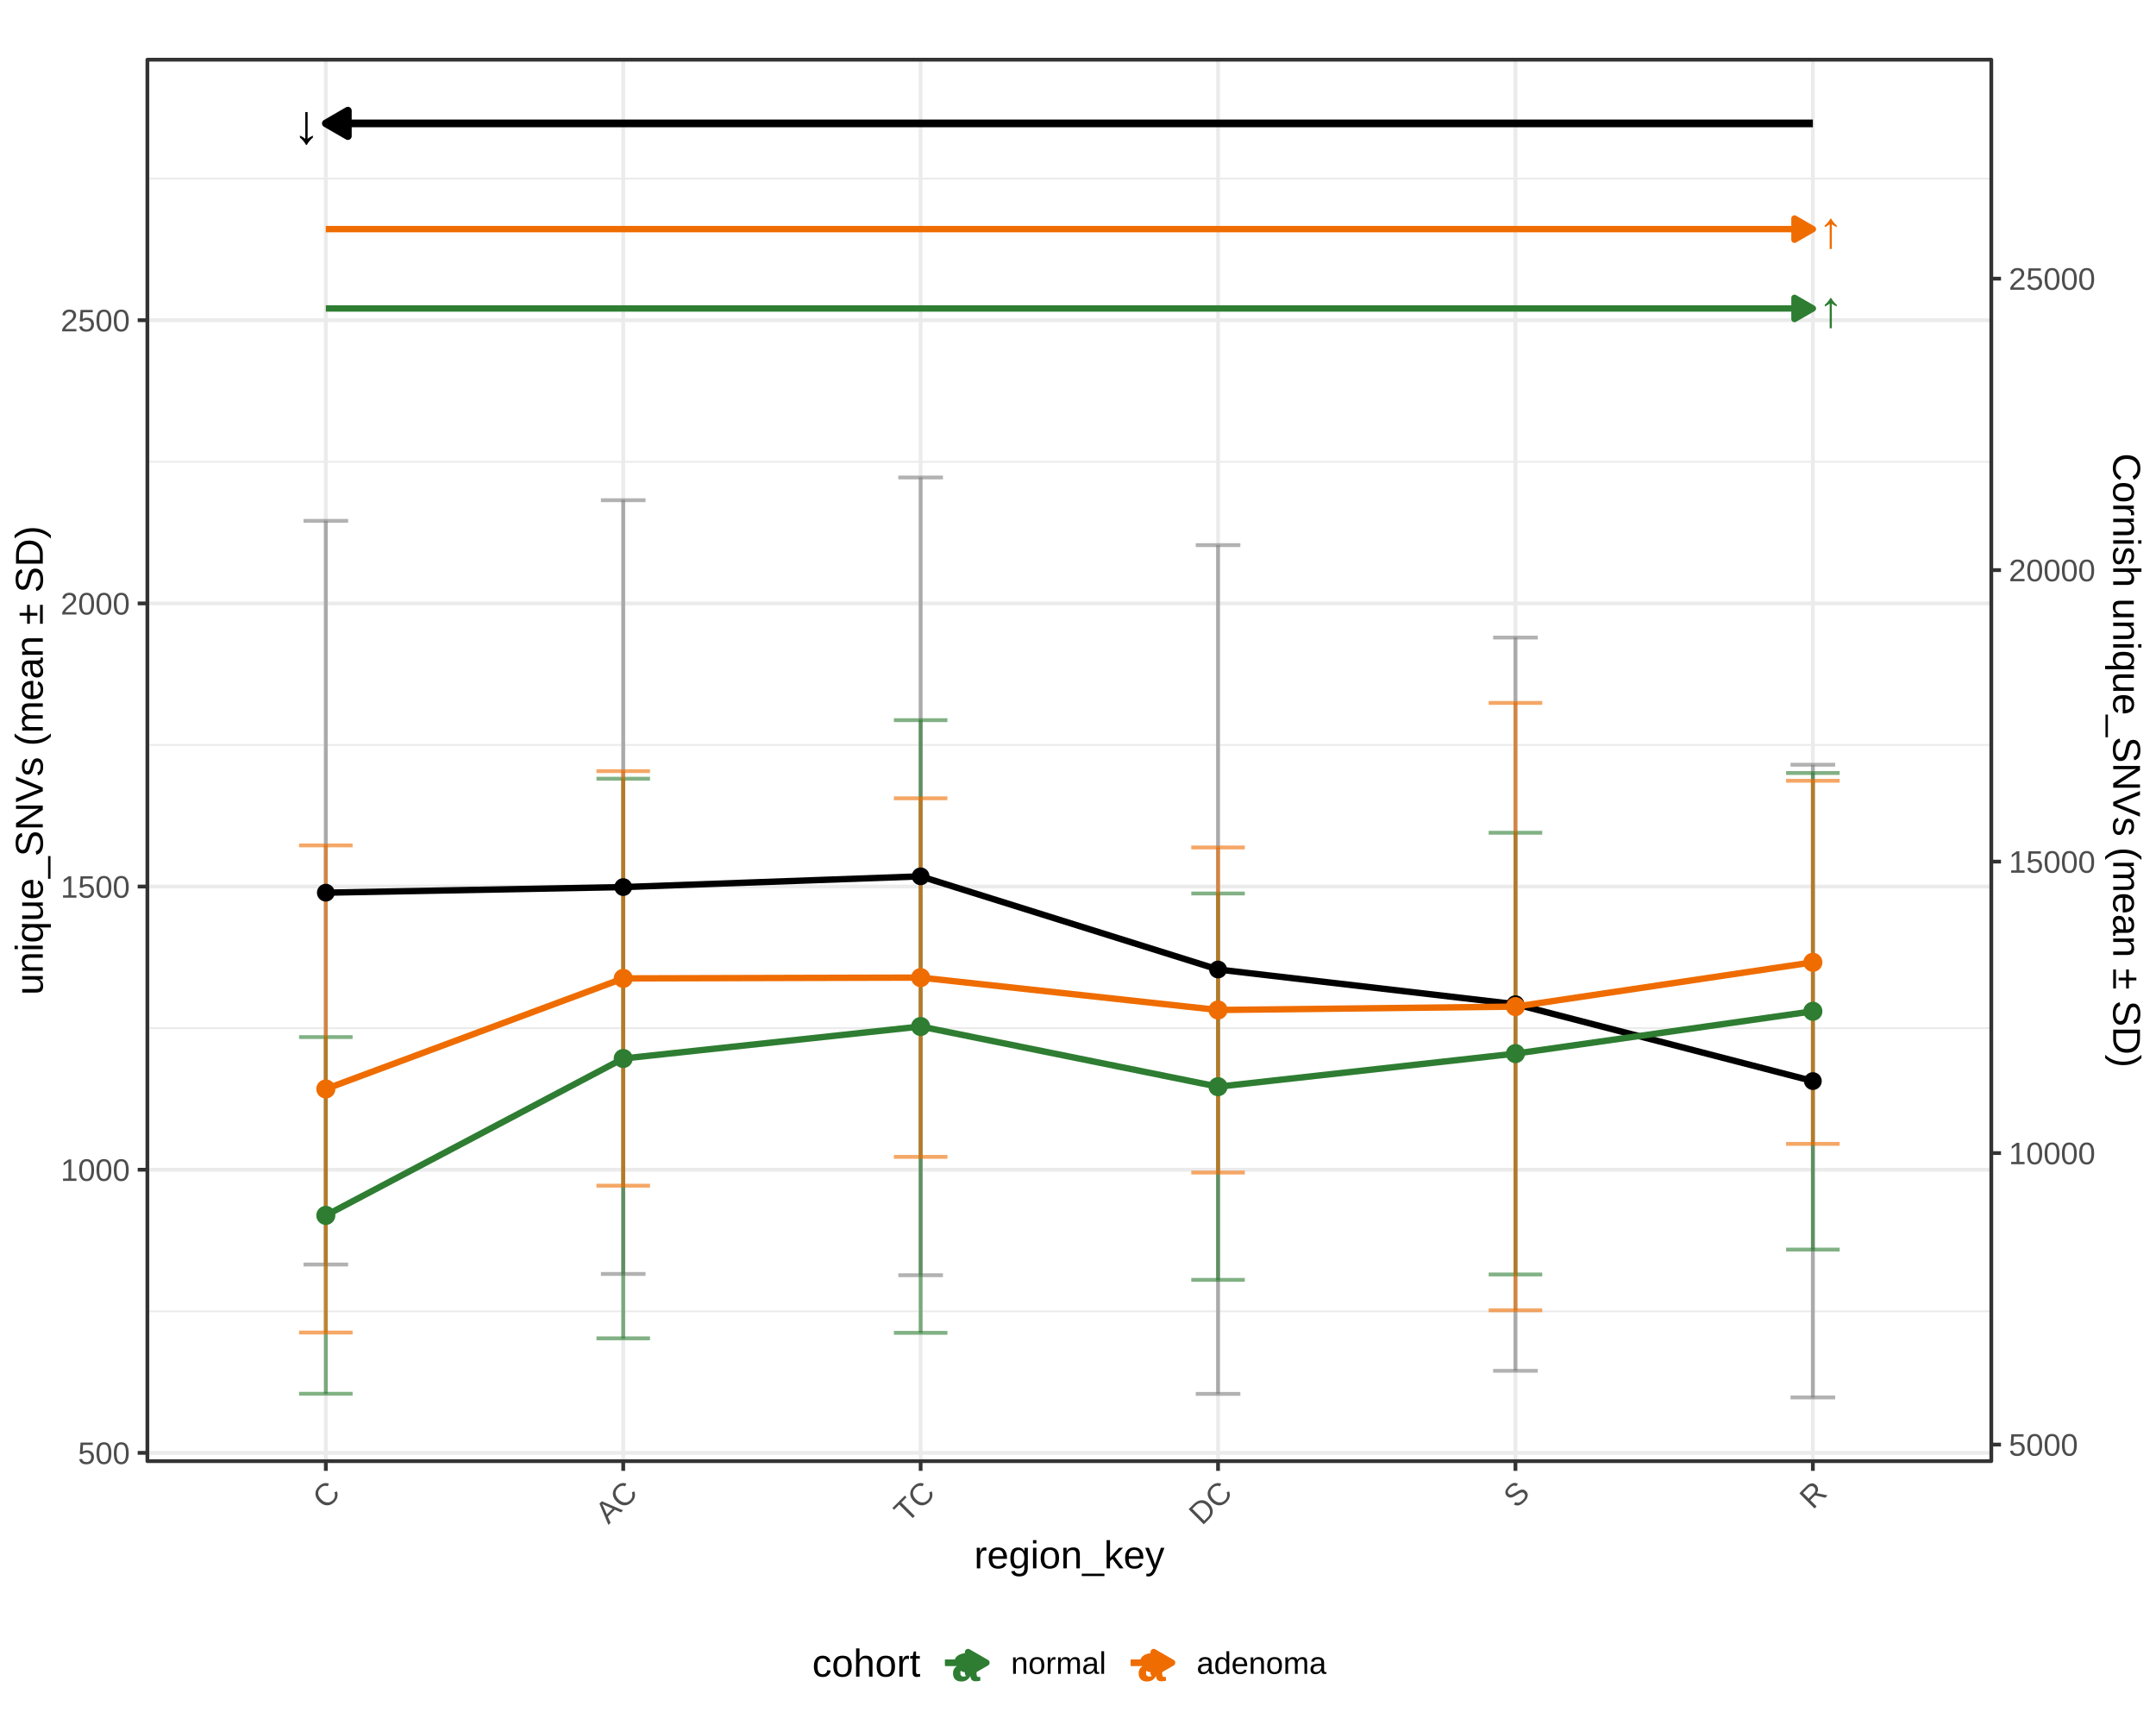
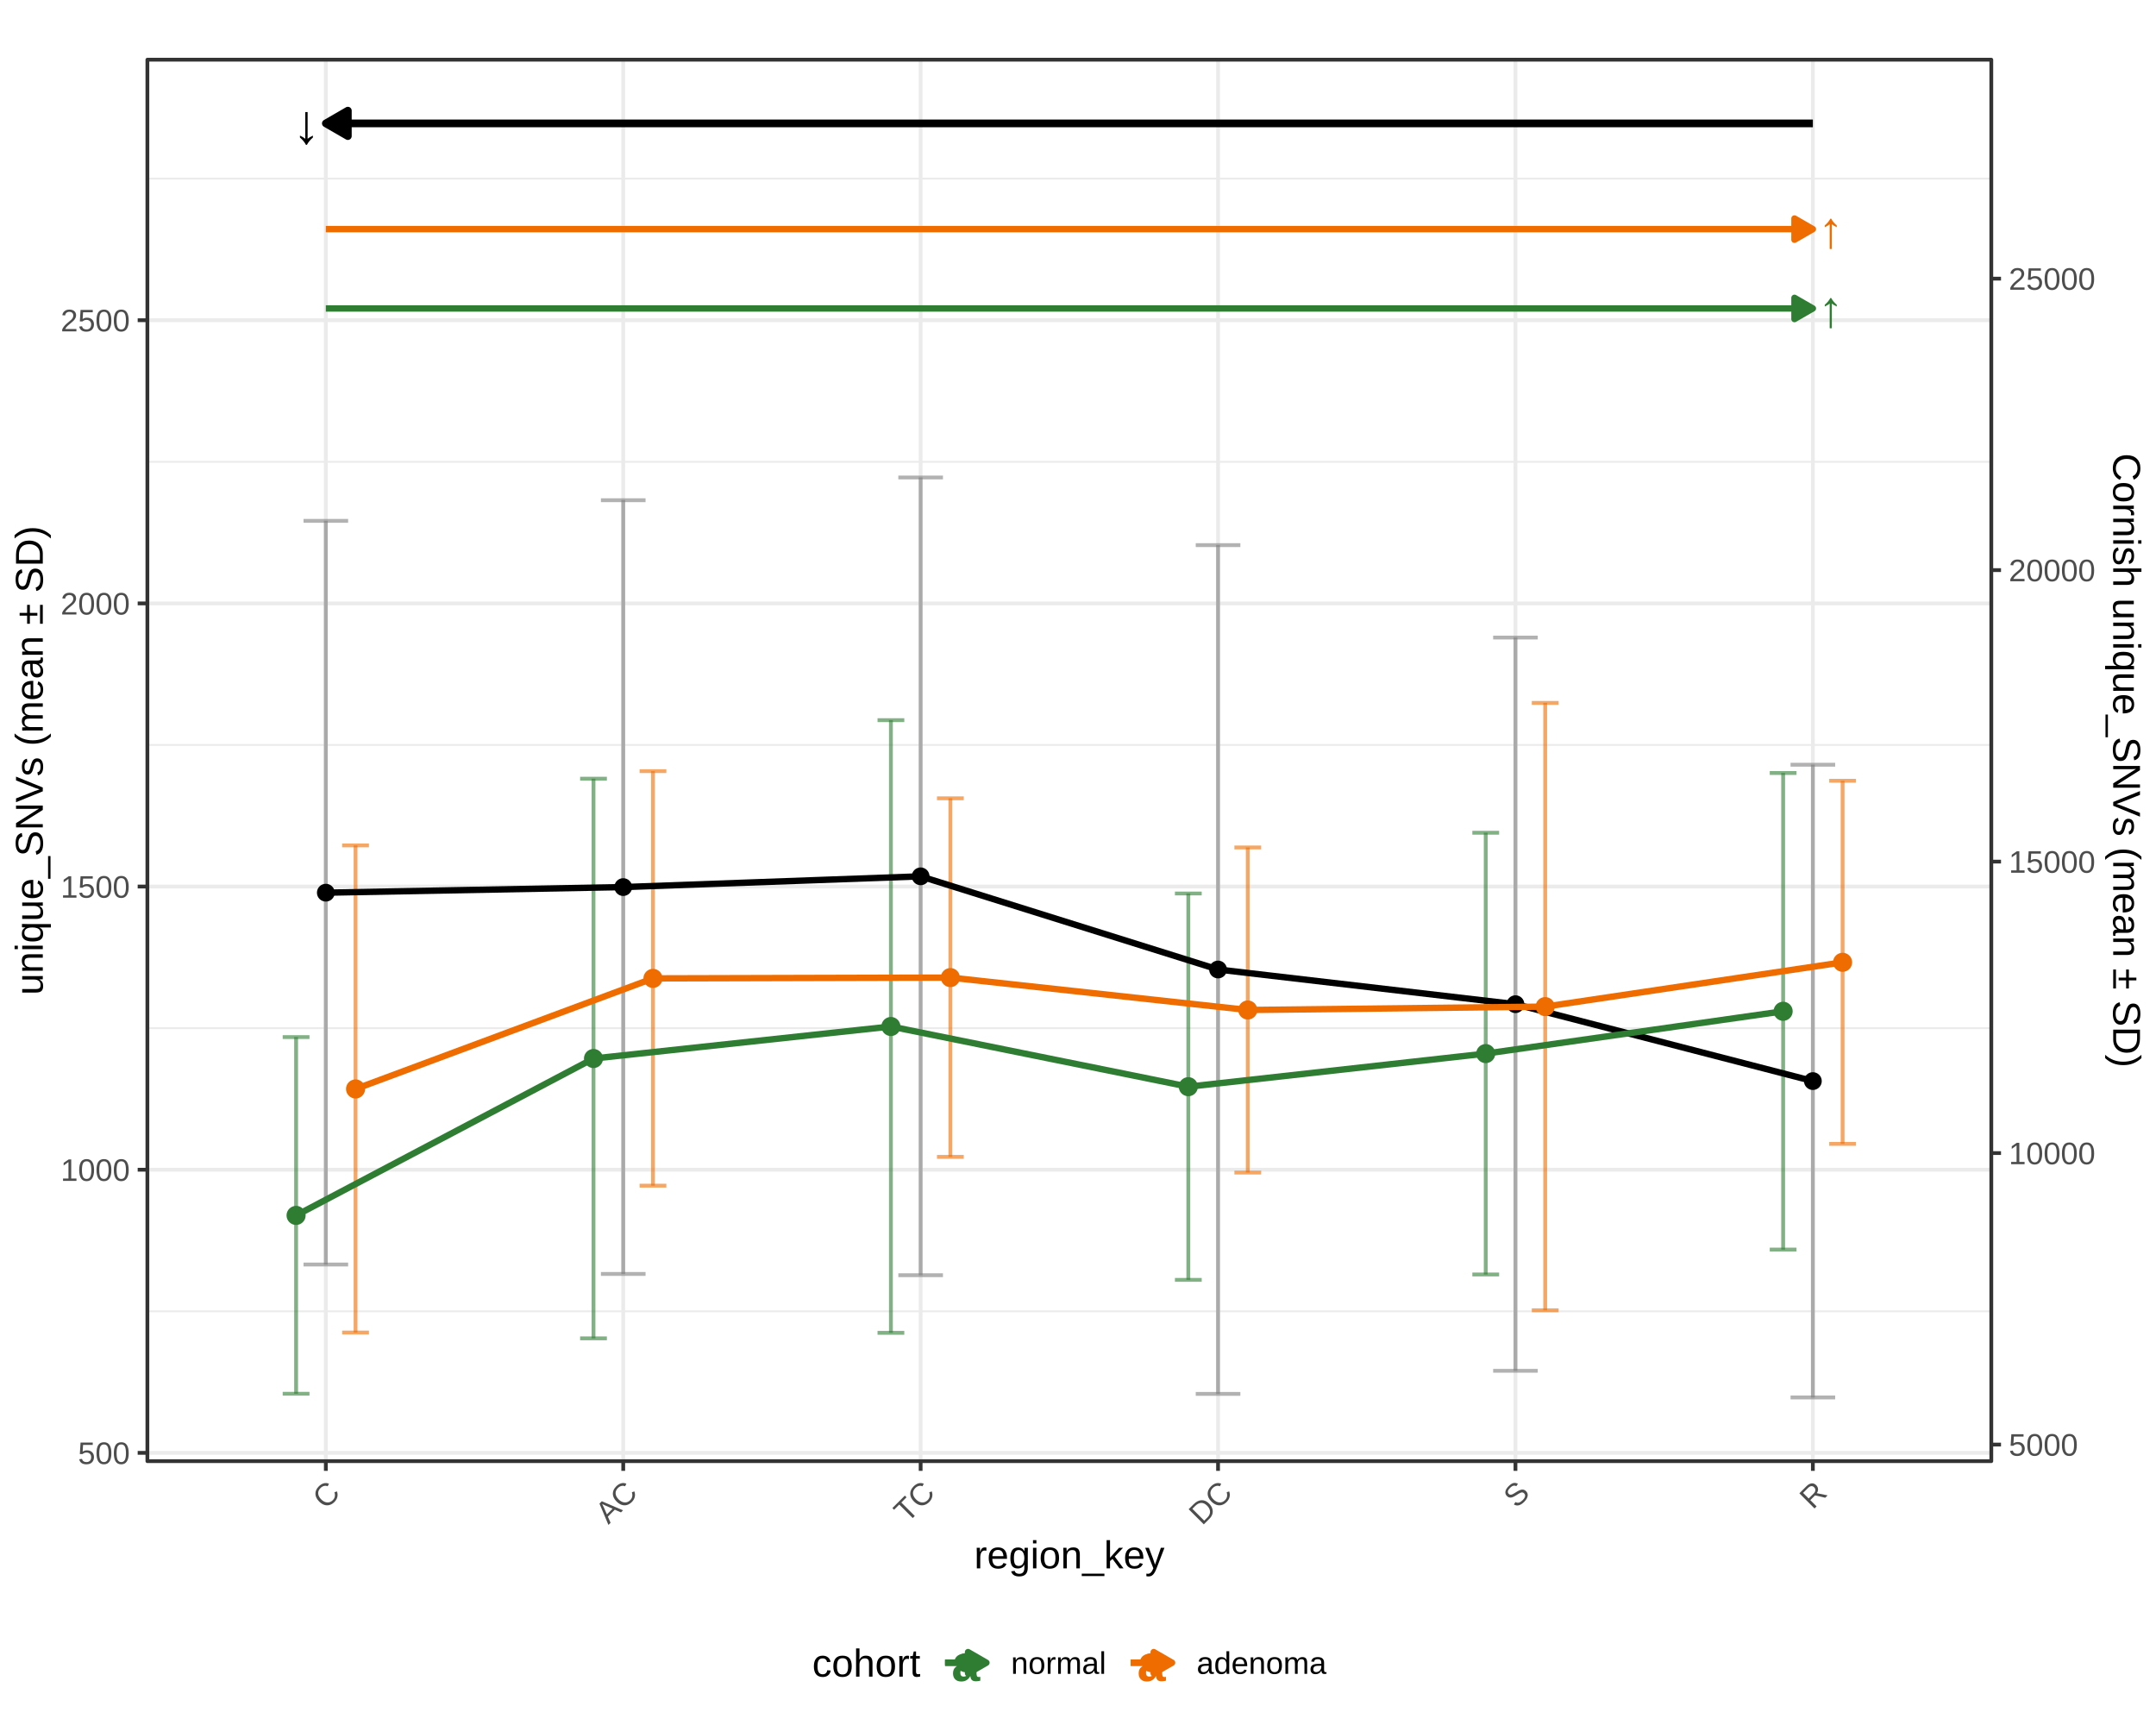
<svg xmlns="http://www.w3.org/2000/svg" width="720.00pt" height="576.00pt" viewBox="0 0 720.00 576.00">
  <g class="svglite">
    <defs>
      <style type="text/css">
    .svglite line, .svglite polyline, .svglite polygon, .svglite path, .svglite rect, .svglite circle {
      fill: none;
      stroke: #000000;
      stroke-linecap: round;
      stroke-linejoin: round;
      stroke-miterlimit: 10.00;
    }
    .svglite text {
      white-space: pre;
    }
    .svglite g.glyphgroup path {
      fill: inherit;
      stroke: none;
    }
  </style>
    </defs>
    <rect width="100%" height="100%" style="stroke: none; fill: #FFFFFF;" />
    <defs>
      <clipPath id="cpMC4wMHw3MjAuMDB8MC4wMHw1NzYuMDA=">
        <rect x="0.00" y="0.00" width="720.00" height="576.00" />
      </clipPath>
    </defs>
    <g clip-path="url(#cpMC4wMHw3MjAuMDB8MC4wMHw1NzYuMDA=)">
      <rect x="0.00" y="0.00" width="720.00" height="576.00" style="stroke-width: 1.26; stroke: #FFFFFF; fill: #FFFFFF;" />
      <rect x="49.22" y="19.93" width="615.78" height="467.97" style="stroke-width: 1.26; stroke: none; fill: #FFFFFF;" />
      <polyline points="49.22,437.86 665.00,437.86 " style="stroke-width: 0.63; stroke: #EBEBEB; stroke-linecap: butt;" />
      <polyline points="49.22,343.30 665.00,343.30 " style="stroke-width: 0.63; stroke: #EBEBEB; stroke-linecap: butt;" />
      <polyline points="49.22,248.75 665.00,248.75 " style="stroke-width: 0.63; stroke: #EBEBEB; stroke-linecap: butt;" />
      <polyline points="49.22,154.20 665.00,154.20 " style="stroke-width: 0.63; stroke: #EBEBEB; stroke-linecap: butt;" />
      <polyline points="49.22,59.65 665.00,59.65 " style="stroke-width: 0.63; stroke: #EBEBEB; stroke-linecap: butt;" />
      <polyline points="49.22,485.13 665.00,485.13 " style="stroke-width: 1.26; stroke: #EBEBEB; stroke-linecap: butt;" />
      <polyline points="49.22,390.58 665.00,390.58 " style="stroke-width: 1.26; stroke: #EBEBEB; stroke-linecap: butt;" />
      <polyline points="49.22,296.03 665.00,296.03 " style="stroke-width: 1.26; stroke: #EBEBEB; stroke-linecap: butt;" />
      <polyline points="49.22,201.48 665.00,201.48 " style="stroke-width: 1.26; stroke: #EBEBEB; stroke-linecap: butt;" />
      <polyline points="49.22,106.92 665.00,106.92 " style="stroke-width: 1.26; stroke: #EBEBEB; stroke-linecap: butt;" />
      <polyline points="108.81,487.90 108.81,19.93 " style="stroke-width: 1.26; stroke: #EBEBEB; stroke-linecap: butt;" />
      <polyline points="208.13,487.90 208.13,19.93 " style="stroke-width: 1.26; stroke: #EBEBEB; stroke-linecap: butt;" />
      <polyline points="307.45,487.90 307.45,19.93 " style="stroke-width: 1.26; stroke: #EBEBEB; stroke-linecap: butt;" />
      <polyline points="406.77,487.90 406.77,19.93 " style="stroke-width: 1.26; stroke: #EBEBEB; stroke-linecap: butt;" />
      <polyline points="506.09,487.90 506.09,19.93 " style="stroke-width: 1.26; stroke: #EBEBEB; stroke-linecap: butt;" />
      <polyline points="605.41,487.90 605.41,19.93 " style="stroke-width: 1.26; stroke: #EBEBEB; stroke-linecap: butt;" />
      <polyline points="101.36,173.92 116.26,173.92 " style="stroke-width: 1.28; stroke: #7F7F7F; stroke-opacity: 0.60; stroke-linecap: butt;" />
      <polyline points="108.81,173.92 108.81,422.23 " style="stroke-width: 1.28; stroke: #7F7F7F; stroke-opacity: 0.60; stroke-linecap: butt;" />
      <polyline points="101.36,422.23 116.26,422.23 " style="stroke-width: 1.28; stroke: #7F7F7F; stroke-opacity: 0.60; stroke-linecap: butt;" />
      <polyline points="200.68,167.03 215.58,167.03 " style="stroke-width: 1.28; stroke: #7F7F7F; stroke-opacity: 0.60; stroke-linecap: butt;" />
      <polyline points="208.13,167.03 208.13,425.38 " style="stroke-width: 1.28; stroke: #7F7F7F; stroke-opacity: 0.60; stroke-linecap: butt;" />
      <polyline points="200.68,425.38 215.58,425.38 " style="stroke-width: 1.28; stroke: #7F7F7F; stroke-opacity: 0.60; stroke-linecap: butt;" />
      <polyline points="300.00,159.44 314.90,159.44 " style="stroke-width: 1.28; stroke: #7F7F7F; stroke-opacity: 0.60; stroke-linecap: butt;" />
      <polyline points="307.45,159.44 307.45,425.81 " style="stroke-width: 1.28; stroke: #7F7F7F; stroke-opacity: 0.60; stroke-linecap: butt;" />
      <polyline points="300.00,425.81 314.90,425.81 " style="stroke-width: 1.28; stroke: #7F7F7F; stroke-opacity: 0.60; stroke-linecap: butt;" />
      <polyline points="399.32,182.02 414.22,182.02 " style="stroke-width: 1.28; stroke: #7F7F7F; stroke-opacity: 0.60; stroke-linecap: butt;" />
      <polyline points="406.77,182.02 406.77,465.44 " style="stroke-width: 1.28; stroke: #7F7F7F; stroke-opacity: 0.60; stroke-linecap: butt;" />
      <polyline points="399.32,465.44 414.22,465.44 " style="stroke-width: 1.28; stroke: #7F7F7F; stroke-opacity: 0.60; stroke-linecap: butt;" />
      <polyline points="498.64,212.89 513.54,212.89 " style="stroke-width: 1.28; stroke: #7F7F7F; stroke-opacity: 0.60; stroke-linecap: butt;" />
      <polyline points="506.09,212.89 506.09,457.73 " style="stroke-width: 1.28; stroke: #7F7F7F; stroke-opacity: 0.60; stroke-linecap: butt;" />
      <polyline points="498.64,457.73 513.54,457.73 " style="stroke-width: 1.28; stroke: #7F7F7F; stroke-opacity: 0.60; stroke-linecap: butt;" />
      <polyline points="597.96,255.35 612.86,255.35 " style="stroke-width: 1.28; stroke: #7F7F7F; stroke-opacity: 0.60; stroke-linecap: butt;" />
      <polyline points="605.41,255.35 605.41,466.63 " style="stroke-width: 1.28; stroke: #7F7F7F; stroke-opacity: 0.60; stroke-linecap: butt;" />
      <polyline points="597.96,466.63 612.86,466.63 " style="stroke-width: 1.28; stroke: #7F7F7F; stroke-opacity: 0.60; stroke-linecap: butt;" />
-       <polyline points="99.87,346.29 117.75,346.29 " style="stroke-width: 1.28; stroke: #2E7D32; stroke-opacity: 0.60; stroke-linecap: butt;" />
-       <polyline points="108.81,346.29 108.81,465.39 " style="stroke-width: 1.28; stroke: #2E7D32; stroke-opacity: 0.60; stroke-linecap: butt;" />
-       <polyline points="99.87,465.39 117.75,465.39 " style="stroke-width: 1.28; stroke: #2E7D32; stroke-opacity: 0.60; stroke-linecap: butt;" />
-       <polyline points="99.87,282.30 117.75,282.30 " style="stroke-width: 1.28; stroke: #EF6C00; stroke-opacity: 0.60; stroke-linecap: butt;" />
-       <polyline points="108.81,282.30 108.81,444.95 " style="stroke-width: 1.28; stroke: #EF6C00; stroke-opacity: 0.60; stroke-linecap: butt;" />
-       <polyline points="99.87,444.95 117.75,444.95 " style="stroke-width: 1.28; stroke: #EF6C00; stroke-opacity: 0.60; stroke-linecap: butt;" />
-       <polyline points="199.19,260.02 217.07,260.02 " style="stroke-width: 1.28; stroke: #2E7D32; stroke-opacity: 0.60; stroke-linecap: butt;" />
-       <polyline points="208.13,260.02 208.13,446.89 " style="stroke-width: 1.28; stroke: #2E7D32; stroke-opacity: 0.60; stroke-linecap: butt;" />
-       <polyline points="199.19,446.89 217.07,446.89 " style="stroke-width: 1.28; stroke: #2E7D32; stroke-opacity: 0.60; stroke-linecap: butt;" />
-       <polyline points="199.19,257.49 217.07,257.49 " style="stroke-width: 1.28; stroke: #EF6C00; stroke-opacity: 0.60; stroke-linecap: butt;" />
-       <polyline points="208.13,257.49 208.13,395.91 " style="stroke-width: 1.28; stroke: #EF6C00; stroke-opacity: 0.60; stroke-linecap: butt;" />
-       <polyline points="199.19,395.91 217.07,395.91 " style="stroke-width: 1.28; stroke: #EF6C00; stroke-opacity: 0.60; stroke-linecap: butt;" />
-       <polyline points="298.51,240.47 316.39,240.47 " style="stroke-width: 1.28; stroke: #2E7D32; stroke-opacity: 0.60; stroke-linecap: butt;" />
-       <polyline points="307.45,240.47 307.45,445.04 " style="stroke-width: 1.28; stroke: #2E7D32; stroke-opacity: 0.60; stroke-linecap: butt;" />
-       <polyline points="298.51,445.04 316.39,445.04 " style="stroke-width: 1.28; stroke: #2E7D32; stroke-opacity: 0.60; stroke-linecap: butt;" />
-       <polyline points="298.51,266.56 316.39,266.56 " style="stroke-width: 1.28; stroke: #EF6C00; stroke-opacity: 0.60; stroke-linecap: butt;" />
-       <polyline points="307.45,266.56 307.45,386.30 " style="stroke-width: 1.28; stroke: #EF6C00; stroke-opacity: 0.60; stroke-linecap: butt;" />
-       <polyline points="298.51,386.30 316.39,386.30 " style="stroke-width: 1.28; stroke: #EF6C00; stroke-opacity: 0.60; stroke-linecap: butt;" />
-       <polyline points="397.83,298.35 415.71,298.35 " style="stroke-width: 1.28; stroke: #2E7D32; stroke-opacity: 0.60; stroke-linecap: butt;" />
-       <polyline points="406.77,298.35 406.77,427.36 " style="stroke-width: 1.28; stroke: #2E7D32; stroke-opacity: 0.60; stroke-linecap: butt;" />
-       <polyline points="397.83,427.36 415.71,427.36 " style="stroke-width: 1.28; stroke: #2E7D32; stroke-opacity: 0.60; stroke-linecap: butt;" />
-       <polyline points="397.83,282.98 415.71,282.98 " style="stroke-width: 1.28; stroke: #EF6C00; stroke-opacity: 0.60; stroke-linecap: butt;" />
-       <polyline points="406.77,282.98 406.77,391.53 " style="stroke-width: 1.28; stroke: #EF6C00; stroke-opacity: 0.60; stroke-linecap: butt;" />
-       <polyline points="397.83,391.53 415.71,391.53 " style="stroke-width: 1.28; stroke: #EF6C00; stroke-opacity: 0.60; stroke-linecap: butt;" />
-       <polyline points="497.15,278.06 515.03,278.06 " style="stroke-width: 1.28; stroke: #2E7D32; stroke-opacity: 0.60; stroke-linecap: butt;" />
-       <polyline points="506.09,278.06 506.09,425.56 " style="stroke-width: 1.28; stroke: #2E7D32; stroke-opacity: 0.60; stroke-linecap: butt;" />
-       <polyline points="497.15,425.56 515.03,425.56 " style="stroke-width: 1.28; stroke: #2E7D32; stroke-opacity: 0.60; stroke-linecap: butt;" />
-       <polyline points="497.15,234.71 515.03,234.71 " style="stroke-width: 1.28; stroke: #EF6C00; stroke-opacity: 0.60; stroke-linecap: butt;" />
-       <polyline points="506.09,234.71 506.09,437.52 " style="stroke-width: 1.28; stroke: #EF6C00; stroke-opacity: 0.60; stroke-linecap: butt;" />
-       <polyline points="497.15,437.52 515.03,437.52 " style="stroke-width: 1.28; stroke: #EF6C00; stroke-opacity: 0.60; stroke-linecap: butt;" />
-       <polyline points="596.47,258.11 614.35,258.11 " style="stroke-width: 1.28; stroke: #2E7D32; stroke-opacity: 0.60; stroke-linecap: butt;" />
-       <polyline points="605.41,258.11 605.41,417.25 " style="stroke-width: 1.28; stroke: #2E7D32; stroke-opacity: 0.60; stroke-linecap: butt;" />
-       <polyline points="596.47,417.25 614.35,417.25 " style="stroke-width: 1.28; stroke: #2E7D32; stroke-opacity: 0.60; stroke-linecap: butt;" />
-       <polyline points="596.47,260.71 614.35,260.71 " style="stroke-width: 1.28; stroke: #EF6C00; stroke-opacity: 0.60; stroke-linecap: butt;" />
-       <polyline points="605.41,260.71 605.41,381.95 " style="stroke-width: 1.28; stroke: #EF6C00; stroke-opacity: 0.60; stroke-linecap: butt;" />
-       <polyline points="596.47,381.95 614.35,381.95 " style="stroke-width: 1.28; stroke: #EF6C00; stroke-opacity: 0.60; stroke-linecap: butt;" />
+       <polyline points="94.41,346.29 103.35,346.29 " style="stroke-width: 1.28; stroke: #2E7D32; stroke-opacity: 0.60; stroke-linecap: butt;" />
+       <polyline points="98.88,346.29 98.88,465.39 " style="stroke-width: 1.28; stroke: #2E7D32; stroke-opacity: 0.60; stroke-linecap: butt;" />
+       <polyline points="94.41,465.39 103.35,465.39 " style="stroke-width: 1.28; stroke: #2E7D32; stroke-opacity: 0.60; stroke-linecap: butt;" />
+       <polyline points="114.27,282.30 123.21,282.30 " style="stroke-width: 1.28; stroke: #EF6C00; stroke-opacity: 0.60; stroke-linecap: butt;" />
+       <polyline points="118.74,282.30 118.74,444.95 " style="stroke-width: 1.28; stroke: #EF6C00; stroke-opacity: 0.60; stroke-linecap: butt;" />
+       <polyline points="114.27,444.95 123.21,444.95 " style="stroke-width: 1.28; stroke: #EF6C00; stroke-opacity: 0.60; stroke-linecap: butt;" />
+       <polyline points="193.73,260.02 202.67,260.02 " style="stroke-width: 1.28; stroke: #2E7D32; stroke-opacity: 0.60; stroke-linecap: butt;" />
+       <polyline points="198.20,260.02 198.20,446.89 " style="stroke-width: 1.28; stroke: #2E7D32; stroke-opacity: 0.60; stroke-linecap: butt;" />
+       <polyline points="193.73,446.89 202.67,446.89 " style="stroke-width: 1.28; stroke: #2E7D32; stroke-opacity: 0.60; stroke-linecap: butt;" />
+       <polyline points="213.59,257.49 222.53,257.49 " style="stroke-width: 1.28; stroke: #EF6C00; stroke-opacity: 0.60; stroke-linecap: butt;" />
+       <polyline points="218.06,257.49 218.06,395.91 " style="stroke-width: 1.28; stroke: #EF6C00; stroke-opacity: 0.60; stroke-linecap: butt;" />
+       <polyline points="213.59,395.91 222.53,395.91 " style="stroke-width: 1.28; stroke: #EF6C00; stroke-opacity: 0.60; stroke-linecap: butt;" />
+       <polyline points="293.05,240.47 301.99,240.47 " style="stroke-width: 1.28; stroke: #2E7D32; stroke-opacity: 0.60; stroke-linecap: butt;" />
+       <polyline points="297.52,240.47 297.52,445.04 " style="stroke-width: 1.28; stroke: #2E7D32; stroke-opacity: 0.60; stroke-linecap: butt;" />
+       <polyline points="293.05,445.04 301.99,445.04 " style="stroke-width: 1.28; stroke: #2E7D32; stroke-opacity: 0.60; stroke-linecap: butt;" />
+       <polyline points="312.91,266.56 321.85,266.56 " style="stroke-width: 1.28; stroke: #EF6C00; stroke-opacity: 0.60; stroke-linecap: butt;" />
+       <polyline points="317.38,266.56 317.38,386.30 " style="stroke-width: 1.28; stroke: #EF6C00; stroke-opacity: 0.60; stroke-linecap: butt;" />
+       <polyline points="312.91,386.30 321.85,386.30 " style="stroke-width: 1.28; stroke: #EF6C00; stroke-opacity: 0.60; stroke-linecap: butt;" />
+       <polyline points="392.37,298.35 401.31,298.35 " style="stroke-width: 1.28; stroke: #2E7D32; stroke-opacity: 0.60; stroke-linecap: butt;" />
+       <polyline points="396.84,298.35 396.84,427.36 " style="stroke-width: 1.28; stroke: #2E7D32; stroke-opacity: 0.60; stroke-linecap: butt;" />
+       <polyline points="392.37,427.36 401.31,427.36 " style="stroke-width: 1.28; stroke: #2E7D32; stroke-opacity: 0.60; stroke-linecap: butt;" />
+       <polyline points="412.23,282.98 421.17,282.98 " style="stroke-width: 1.28; stroke: #EF6C00; stroke-opacity: 0.60; stroke-linecap: butt;" />
+       <polyline points="416.70,282.98 416.70,391.53 " style="stroke-width: 1.28; stroke: #EF6C00; stroke-opacity: 0.60; stroke-linecap: butt;" />
+       <polyline points="412.23,391.53 421.17,391.53 " style="stroke-width: 1.28; stroke: #EF6C00; stroke-opacity: 0.60; stroke-linecap: butt;" />
+       <polyline points="491.69,278.06 500.63,278.06 " style="stroke-width: 1.28; stroke: #2E7D32; stroke-opacity: 0.60; stroke-linecap: butt;" />
+       <polyline points="496.16,278.06 496.16,425.56 " style="stroke-width: 1.28; stroke: #2E7D32; stroke-opacity: 0.60; stroke-linecap: butt;" />
+       <polyline points="491.69,425.56 500.63,425.56 " style="stroke-width: 1.28; stroke: #2E7D32; stroke-opacity: 0.60; stroke-linecap: butt;" />
+       <polyline points="511.55,234.71 520.49,234.71 " style="stroke-width: 1.28; stroke: #EF6C00; stroke-opacity: 0.60; stroke-linecap: butt;" />
+       <polyline points="516.02,234.71 516.02,437.52 " style="stroke-width: 1.28; stroke: #EF6C00; stroke-opacity: 0.60; stroke-linecap: butt;" />
+       <polyline points="511.55,437.52 520.49,437.52 " style="stroke-width: 1.28; stroke: #EF6C00; stroke-opacity: 0.60; stroke-linecap: butt;" />
+       <polyline points="591.01,258.11 599.95,258.11 " style="stroke-width: 1.28; stroke: #2E7D32; stroke-opacity: 0.60; stroke-linecap: butt;" />
+       <polyline points="595.48,258.11 595.48,417.25 " style="stroke-width: 1.28; stroke: #2E7D32; stroke-opacity: 0.60; stroke-linecap: butt;" />
+       <polyline points="591.01,417.25 599.95,417.25 " style="stroke-width: 1.28; stroke: #2E7D32; stroke-opacity: 0.60; stroke-linecap: butt;" />
+       <polyline points="610.87,260.71 619.81,260.71 " style="stroke-width: 1.28; stroke: #EF6C00; stroke-opacity: 0.60; stroke-linecap: butt;" />
+       <polyline points="615.34,260.71 615.34,381.95 " style="stroke-width: 1.28; stroke: #EF6C00; stroke-opacity: 0.60; stroke-linecap: butt;" />
+       <polyline points="610.87,381.95 619.81,381.95 " style="stroke-width: 1.28; stroke: #EF6C00; stroke-opacity: 0.60; stroke-linecap: butt;" />
      <polyline points="108.81,298.08 208.13,296.21 307.45,292.62 406.77,323.73 506.09,335.31 605.41,360.99 " style="stroke-width: 2.13; stroke-linecap: butt;" />
      <circle cx="108.81" cy="298.08" r="2.55" style="stroke-width: 0.84; fill: #000000;" />
      <circle cx="208.13" cy="296.21" r="2.55" style="stroke-width: 0.84; fill: #000000;" />
      <circle cx="307.45" cy="292.62" r="2.55" style="stroke-width: 0.84; fill: #000000;" />
      <circle cx="406.77" cy="323.73" r="2.55" style="stroke-width: 0.84; fill: #000000;" />
      <circle cx="506.09" cy="335.31" r="2.55" style="stroke-width: 0.84; fill: #000000;" />
      <circle cx="605.41" cy="360.99" r="2.55" style="stroke-width: 0.84; fill: #000000;" />
-       <polyline points="108.81,405.84 208.13,353.45 307.45,342.76 406.77,362.86 506.09,351.81 605.41,337.68 " style="stroke-width: 2.13; stroke: #2E7D32; stroke-linecap: butt;" />
-       <polyline points="108.81,363.62 208.13,326.70 307.45,326.43 406.77,337.25 506.09,336.12 605.41,321.33 " style="stroke-width: 2.13; stroke: #EF6C00; stroke-linecap: butt;" />
-       <circle cx="108.81" cy="405.84" r="2.77" style="stroke-width: 0.84; stroke: #2E7D32; fill: #2E7D32;" />
-       <circle cx="108.81" cy="363.62" r="2.77" style="stroke-width: 0.84; stroke: #EF6C00; fill: #EF6C00;" />
-       <circle cx="208.13" cy="353.45" r="2.77" style="stroke-width: 0.84; stroke: #2E7D32; fill: #2E7D32;" />
-       <circle cx="208.13" cy="326.70" r="2.77" style="stroke-width: 0.84; stroke: #EF6C00; fill: #EF6C00;" />
-       <circle cx="307.45" cy="342.76" r="2.77" style="stroke-width: 0.84; stroke: #2E7D32; fill: #2E7D32;" />
-       <circle cx="307.45" cy="326.43" r="2.77" style="stroke-width: 0.84; stroke: #EF6C00; fill: #EF6C00;" />
-       <circle cx="406.77" cy="362.86" r="2.77" style="stroke-width: 0.84; stroke: #2E7D32; fill: #2E7D32;" />
-       <circle cx="406.77" cy="337.25" r="2.77" style="stroke-width: 0.84; stroke: #EF6C00; fill: #EF6C00;" />
-       <circle cx="506.09" cy="351.81" r="2.77" style="stroke-width: 0.84; stroke: #2E7D32; fill: #2E7D32;" />
-       <circle cx="506.09" cy="336.12" r="2.77" style="stroke-width: 0.84; stroke: #EF6C00; fill: #EF6C00;" />
-       <circle cx="605.41" cy="337.68" r="2.77" style="stroke-width: 0.84; stroke: #2E7D32; fill: #2E7D32;" />
-       <circle cx="605.41" cy="321.33" r="2.77" style="stroke-width: 0.84; stroke: #EF6C00; fill: #EF6C00;" />
+       <polyline points="98.88,405.84 198.20,353.45 297.52,342.76 396.84,362.86 496.16,351.81 595.48,337.68 " style="stroke-width: 2.13; stroke: #2E7D32; stroke-linecap: butt;" />
+       <polyline points="118.74,363.62 218.06,326.70 317.38,326.43 416.70,337.25 516.02,336.12 615.34,321.33 " style="stroke-width: 2.13; stroke: #EF6C00; stroke-linecap: butt;" />
+       <circle cx="98.88" cy="405.84" r="2.77" style="stroke-width: 0.84; stroke: #2E7D32; fill: #2E7D32;" />
+       <circle cx="118.74" cy="363.62" r="2.77" style="stroke-width: 0.84; stroke: #EF6C00; fill: #EF6C00;" />
+       <circle cx="198.20" cy="353.45" r="2.77" style="stroke-width: 0.84; stroke: #2E7D32; fill: #2E7D32;" />
+       <circle cx="218.06" cy="326.70" r="2.77" style="stroke-width: 0.84; stroke: #EF6C00; fill: #EF6C00;" />
+       <circle cx="297.52" cy="342.76" r="2.77" style="stroke-width: 0.84; stroke: #2E7D32; fill: #2E7D32;" />
+       <circle cx="317.38" cy="326.43" r="2.77" style="stroke-width: 0.84; stroke: #EF6C00; fill: #EF6C00;" />
+       <circle cx="396.84" cy="362.86" r="2.77" style="stroke-width: 0.84; stroke: #2E7D32; fill: #2E7D32;" />
+       <circle cx="416.70" cy="337.25" r="2.77" style="stroke-width: 0.84; stroke: #EF6C00; fill: #EF6C00;" />
+       <circle cx="496.16" cy="351.81" r="2.77" style="stroke-width: 0.84; stroke: #2E7D32; fill: #2E7D32;" />
+       <circle cx="516.02" cy="336.12" r="2.77" style="stroke-width: 0.84; stroke: #EF6C00; fill: #EF6C00;" />
+       <circle cx="595.48" cy="337.68" r="2.77" style="stroke-width: 0.84; stroke: #2E7D32; fill: #2E7D32;" />
+       <circle cx="615.34" cy="321.33" r="2.77" style="stroke-width: 0.84; stroke: #EF6C00; fill: #EF6C00;" />
      <line x1="108.81" y1="102.99" x2="605.41" y2="102.99" style="stroke-width: 2.13; stroke: #2E7D32; stroke-linecap: butt;" />
      <polygon points="599.27,106.53 605.41,102.99 599.27,99.45 " style="stroke-width: 2.13; stroke: #2E7D32; stroke-linecap: butt; fill: #2E7D32;" />
      <line x1="108.81" y1="76.51" x2="605.41" y2="76.51" style="stroke-width: 2.13; stroke: #EF6C00; stroke-linecap: butt;" />
      <polygon points="599.27,80.05 605.41,76.51 599.27,72.96 " style="stroke-width: 2.13; stroke: #EF6C00; stroke-linecap: butt; fill: #EF6C00;" />
      <text x="607.12" y="109.10" style="font-size: 17.07px; font-weight: bold;fill: #2E7D32; font-family: &quot;Arial&quot;;" textLength="8.53px" lengthAdjust="spacingAndGlyphs">↑</text>
      <text x="607.12" y="82.62" style="font-size: 17.07px; font-weight: bold;fill: #EF6C00; font-family: &quot;Arial&quot;;" textLength="8.53px" lengthAdjust="spacingAndGlyphs">↑</text>
      <line x1="605.41" y1="41.20" x2="108.81" y2="41.20" style="stroke-width: 2.56; stroke-linecap: butt;" />
      <polygon points="116.17,36.94 108.81,41.20 116.17,45.45 " style="stroke-width: 2.56; stroke-linecap: butt; fill: #000000;" />
      <text x="106.96" y="47.81" text-anchor="end" style="font-size: 18.49px; font-weight: bold; font-family: &quot;Arial&quot;;" textLength="9.25px" lengthAdjust="spacingAndGlyphs">↓</text>
      <rect x="49.22" y="19.93" width="615.78" height="467.97" style="stroke-width: 1.26; stroke: #333333;" />
      <text x="43.39" y="488.85" text-anchor="end" style="font-size: 10.40px;fill: #4D4D4D; font-family: &quot;Arial&quot;;" textLength="17.34px" lengthAdjust="spacingAndGlyphs">500</text>
      <text x="43.39" y="394.30" text-anchor="end" style="font-size: 10.40px;fill: #4D4D4D; font-family: &quot;Arial&quot;;" textLength="23.12px" lengthAdjust="spacingAndGlyphs">1000</text>
      <text x="43.39" y="299.75" text-anchor="end" style="font-size: 10.40px;fill: #4D4D4D; font-family: &quot;Arial&quot;;" textLength="23.12px" lengthAdjust="spacingAndGlyphs">1500</text>
      <text x="43.39" y="205.20" text-anchor="end" style="font-size: 10.40px;fill: #4D4D4D; font-family: &quot;Arial&quot;;" textLength="23.12px" lengthAdjust="spacingAndGlyphs">2000</text>
      <text x="43.39" y="110.64" text-anchor="end" style="font-size: 10.40px;fill: #4D4D4D; font-family: &quot;Arial&quot;;" textLength="23.12px" lengthAdjust="spacingAndGlyphs">2500</text>
      <polyline points="45.98,485.13 49.22,485.13 " style="stroke-width: 1.26; stroke: #333333; stroke-linecap: butt;" />
      <polyline points="45.98,390.58 49.22,390.58 " style="stroke-width: 1.26; stroke: #333333; stroke-linecap: butt;" />
      <polyline points="45.98,296.03 49.22,296.03 " style="stroke-width: 1.26; stroke: #333333; stroke-linecap: butt;" />
      <polyline points="45.98,201.48 49.22,201.48 " style="stroke-width: 1.26; stroke: #333333; stroke-linecap: butt;" />
      <polyline points="45.98,106.92 49.22,106.92 " style="stroke-width: 1.26; stroke: #333333; stroke-linecap: butt;" />
      <polyline points="668.24,482.36 665.00,482.36 " style="stroke-width: 1.26; stroke: #333333; stroke-linecap: butt;" />
      <polyline points="668.24,385.03 665.00,385.03 " style="stroke-width: 1.26; stroke: #333333; stroke-linecap: butt;" />
      <polyline points="668.24,287.70 665.00,287.70 " style="stroke-width: 1.26; stroke: #333333; stroke-linecap: butt;" />
      <polyline points="668.24,190.37 665.00,190.37 " style="stroke-width: 1.26; stroke: #333333; stroke-linecap: butt;" />
      <polyline points="668.24,93.04 665.00,93.04 " style="stroke-width: 1.26; stroke: #333333; stroke-linecap: butt;" />
      <text x="670.83" y="486.07" style="font-size: 10.40px;fill: #4D4D4D; font-family: &quot;Arial&quot;;" textLength="23.12px" lengthAdjust="spacingAndGlyphs">5000</text>
      <text x="670.83" y="388.75" style="font-size: 10.40px;fill: #4D4D4D; font-family: &quot;Arial&quot;;" textLength="28.91px" lengthAdjust="spacingAndGlyphs">10000</text>
      <text x="670.83" y="291.42" style="font-size: 10.40px;fill: #4D4D4D; font-family: &quot;Arial&quot;;" textLength="28.91px" lengthAdjust="spacingAndGlyphs">15000</text>
      <text x="670.83" y="194.09" style="font-size: 10.40px;fill: #4D4D4D; font-family: &quot;Arial&quot;;" textLength="28.91px" lengthAdjust="spacingAndGlyphs">20000</text>
      <text x="670.83" y="96.76" style="font-size: 10.40px;fill: #4D4D4D; font-family: &quot;Arial&quot;;" textLength="28.91px" lengthAdjust="spacingAndGlyphs">25000</text>
      <polyline points="108.81,491.14 108.81,487.90 " style="stroke-width: 1.26; stroke: #333333; stroke-linecap: butt;" />
      <polyline points="208.13,491.14 208.13,487.90 " style="stroke-width: 1.26; stroke: #333333; stroke-linecap: butt;" />
      <polyline points="307.45,491.14 307.45,487.90 " style="stroke-width: 1.26; stroke: #333333; stroke-linecap: butt;" />
      <polyline points="406.77,491.14 406.77,487.90 " style="stroke-width: 1.26; stroke: #333333; stroke-linecap: butt;" />
      <polyline points="506.09,491.14 506.09,487.90 " style="stroke-width: 1.26; stroke: #333333; stroke-linecap: butt;" />
      <polyline points="605.41,491.14 605.41,487.90 " style="stroke-width: 1.26; stroke: #333333; stroke-linecap: butt;" />
      <text transform="translate(114.07,498.99) rotate(-45)" text-anchor="end" style="font-size: 10.40px;fill: #4D4D4D; font-family: &quot;Arial&quot;;" textLength="7.50px" lengthAdjust="spacingAndGlyphs">C</text>
      <text transform="translate(213.39,498.99) rotate(-45)" text-anchor="end" style="font-size: 10.40px;fill: #4D4D4D; font-family: &quot;Arial&quot;;" textLength="14.44px" lengthAdjust="spacingAndGlyphs">AC</text>
      <text transform="translate(312.71,498.99) rotate(-45)" text-anchor="end" style="font-size: 10.40px;fill: #4D4D4D; font-family: &quot;Arial&quot;;" textLength="13.84px" lengthAdjust="spacingAndGlyphs">TC</text>
      <text transform="translate(412.03,498.99) rotate(-45)" text-anchor="end" style="font-size: 10.40px;fill: #4D4D4D; font-family: &quot;Arial&quot;;" textLength="15.00px" lengthAdjust="spacingAndGlyphs">DC</text>
      <text transform="translate(511.35,498.99) rotate(-45)" text-anchor="end" style="font-size: 10.40px;fill: #4D4D4D; font-family: &quot;Arial&quot;;" textLength="6.94px" lengthAdjust="spacingAndGlyphs">S</text>
      <text transform="translate(610.67,498.99) rotate(-45)" text-anchor="end" style="font-size: 10.40px;fill: #4D4D4D; font-family: &quot;Arial&quot;;" textLength="7.50px" lengthAdjust="spacingAndGlyphs">R</text>
      <text x="357.11" y="523.69" text-anchor="middle" style="font-size: 13.00px; font-family: &quot;Arial&quot;;" textLength="63.62px" lengthAdjust="spacingAndGlyphs">region_key</text>
      <text transform="translate(14.29,253.91) rotate(-90)" text-anchor="middle" style="font-size: 13.00px; font-family: &quot;Arial&quot;;" textLength="156.75px" lengthAdjust="spacingAndGlyphs">unique_SNVs (mean ± SD)</text>
      <text transform="translate(705.71,253.91) rotate(90)" text-anchor="middle" style="font-size: 13.00px; font-family: &quot;Arial&quot;;" textLength="205.17px" lengthAdjust="spacingAndGlyphs">Cornish unique_SNVs (mean ± SD)</text>
      <rect x="264.78" y="539.38" width="184.66" height="31.64" style="stroke-width: 1.26; stroke: none; fill: #FFFFFF;" />
      <text x="271.25" y="559.85" style="font-size: 13.00px; font-family: &quot;Arial&quot;;" textLength="36.14px" lengthAdjust="spacingAndGlyphs">cohort</text>
      <rect x="313.87" y="545.85" width="17.28" height="18.69" style="stroke-width: 1.26; stroke: none; fill: #FFFFFF;" />
      <line x1="315.60" y1="555.20" x2="329.42" y2="555.20" style="stroke-width: 1.28; stroke: #2E7D32; stroke-opacity: 0.60; stroke-linecap: butt;" />
      <line x1="315.60" y1="555.20" x2="329.42" y2="555.20" style="stroke-width: 2.13; stroke: #2E7D32; stroke-linecap: butt;" />
      <circle cx="322.51" cy="555.20" r="2.77" style="stroke-width: 0.84; stroke: #2E7D32; fill: #2E7D32;" />
      <line x1="315.60" y1="555.20" x2="329.42" y2="555.20" style="stroke-width: 2.13; stroke: #2E7D32; stroke-linecap: butt;" />
      <polygon points="323.28,558.74 329.42,555.20 323.28,551.65 " style="stroke-width: 2.13; stroke: #2E7D32; stroke-linecap: butt; fill: #2E7D32;" />
      <text x="322.51" y="561.31" text-anchor="middle" style="font-size: 17.07px; font-weight: bold;fill: #2E7D32; font-family: &quot;Arial&quot;;" textLength="9.48px" lengthAdjust="spacingAndGlyphs">a</text>
      <rect x="375.87" y="545.85" width="17.28" height="18.69" style="stroke-width: 1.26; stroke: none; fill: #FFFFFF;" />
      <line x1="377.59" y1="555.20" x2="391.42" y2="555.20" style="stroke-width: 1.28; stroke: #EF6C00; stroke-opacity: 0.60; stroke-linecap: butt;" />
      <line x1="377.59" y1="555.20" x2="391.42" y2="555.20" style="stroke-width: 2.13; stroke: #EF6C00; stroke-linecap: butt;" />
      <circle cx="384.51" cy="555.20" r="2.77" style="stroke-width: 0.84; stroke: #EF6C00; fill: #EF6C00;" />
      <line x1="377.59" y1="555.20" x2="391.42" y2="555.20" style="stroke-width: 2.13; stroke: #EF6C00; stroke-linecap: butt;" />
      <polygon points="385.28,558.74 391.42,555.20 385.28,551.65 " style="stroke-width: 2.13; stroke: #EF6C00; stroke-linecap: butt; fill: #EF6C00;" />
      <text x="384.51" y="561.31" text-anchor="middle" style="font-size: 17.07px; font-weight: bold;fill: #EF6C00; font-family: &quot;Arial&quot;;" textLength="9.48px" lengthAdjust="spacingAndGlyphs">a</text>
      <text x="337.62" y="558.92" style="font-size: 10.40px; font-family: &quot;Arial&quot;;" textLength="31.77px" lengthAdjust="spacingAndGlyphs">normal</text>
      <text x="399.62" y="558.92" style="font-size: 10.40px; font-family: &quot;Arial&quot;;" textLength="43.34px" lengthAdjust="spacingAndGlyphs">adenoma</text>
    </g>
  </g>
</svg>
